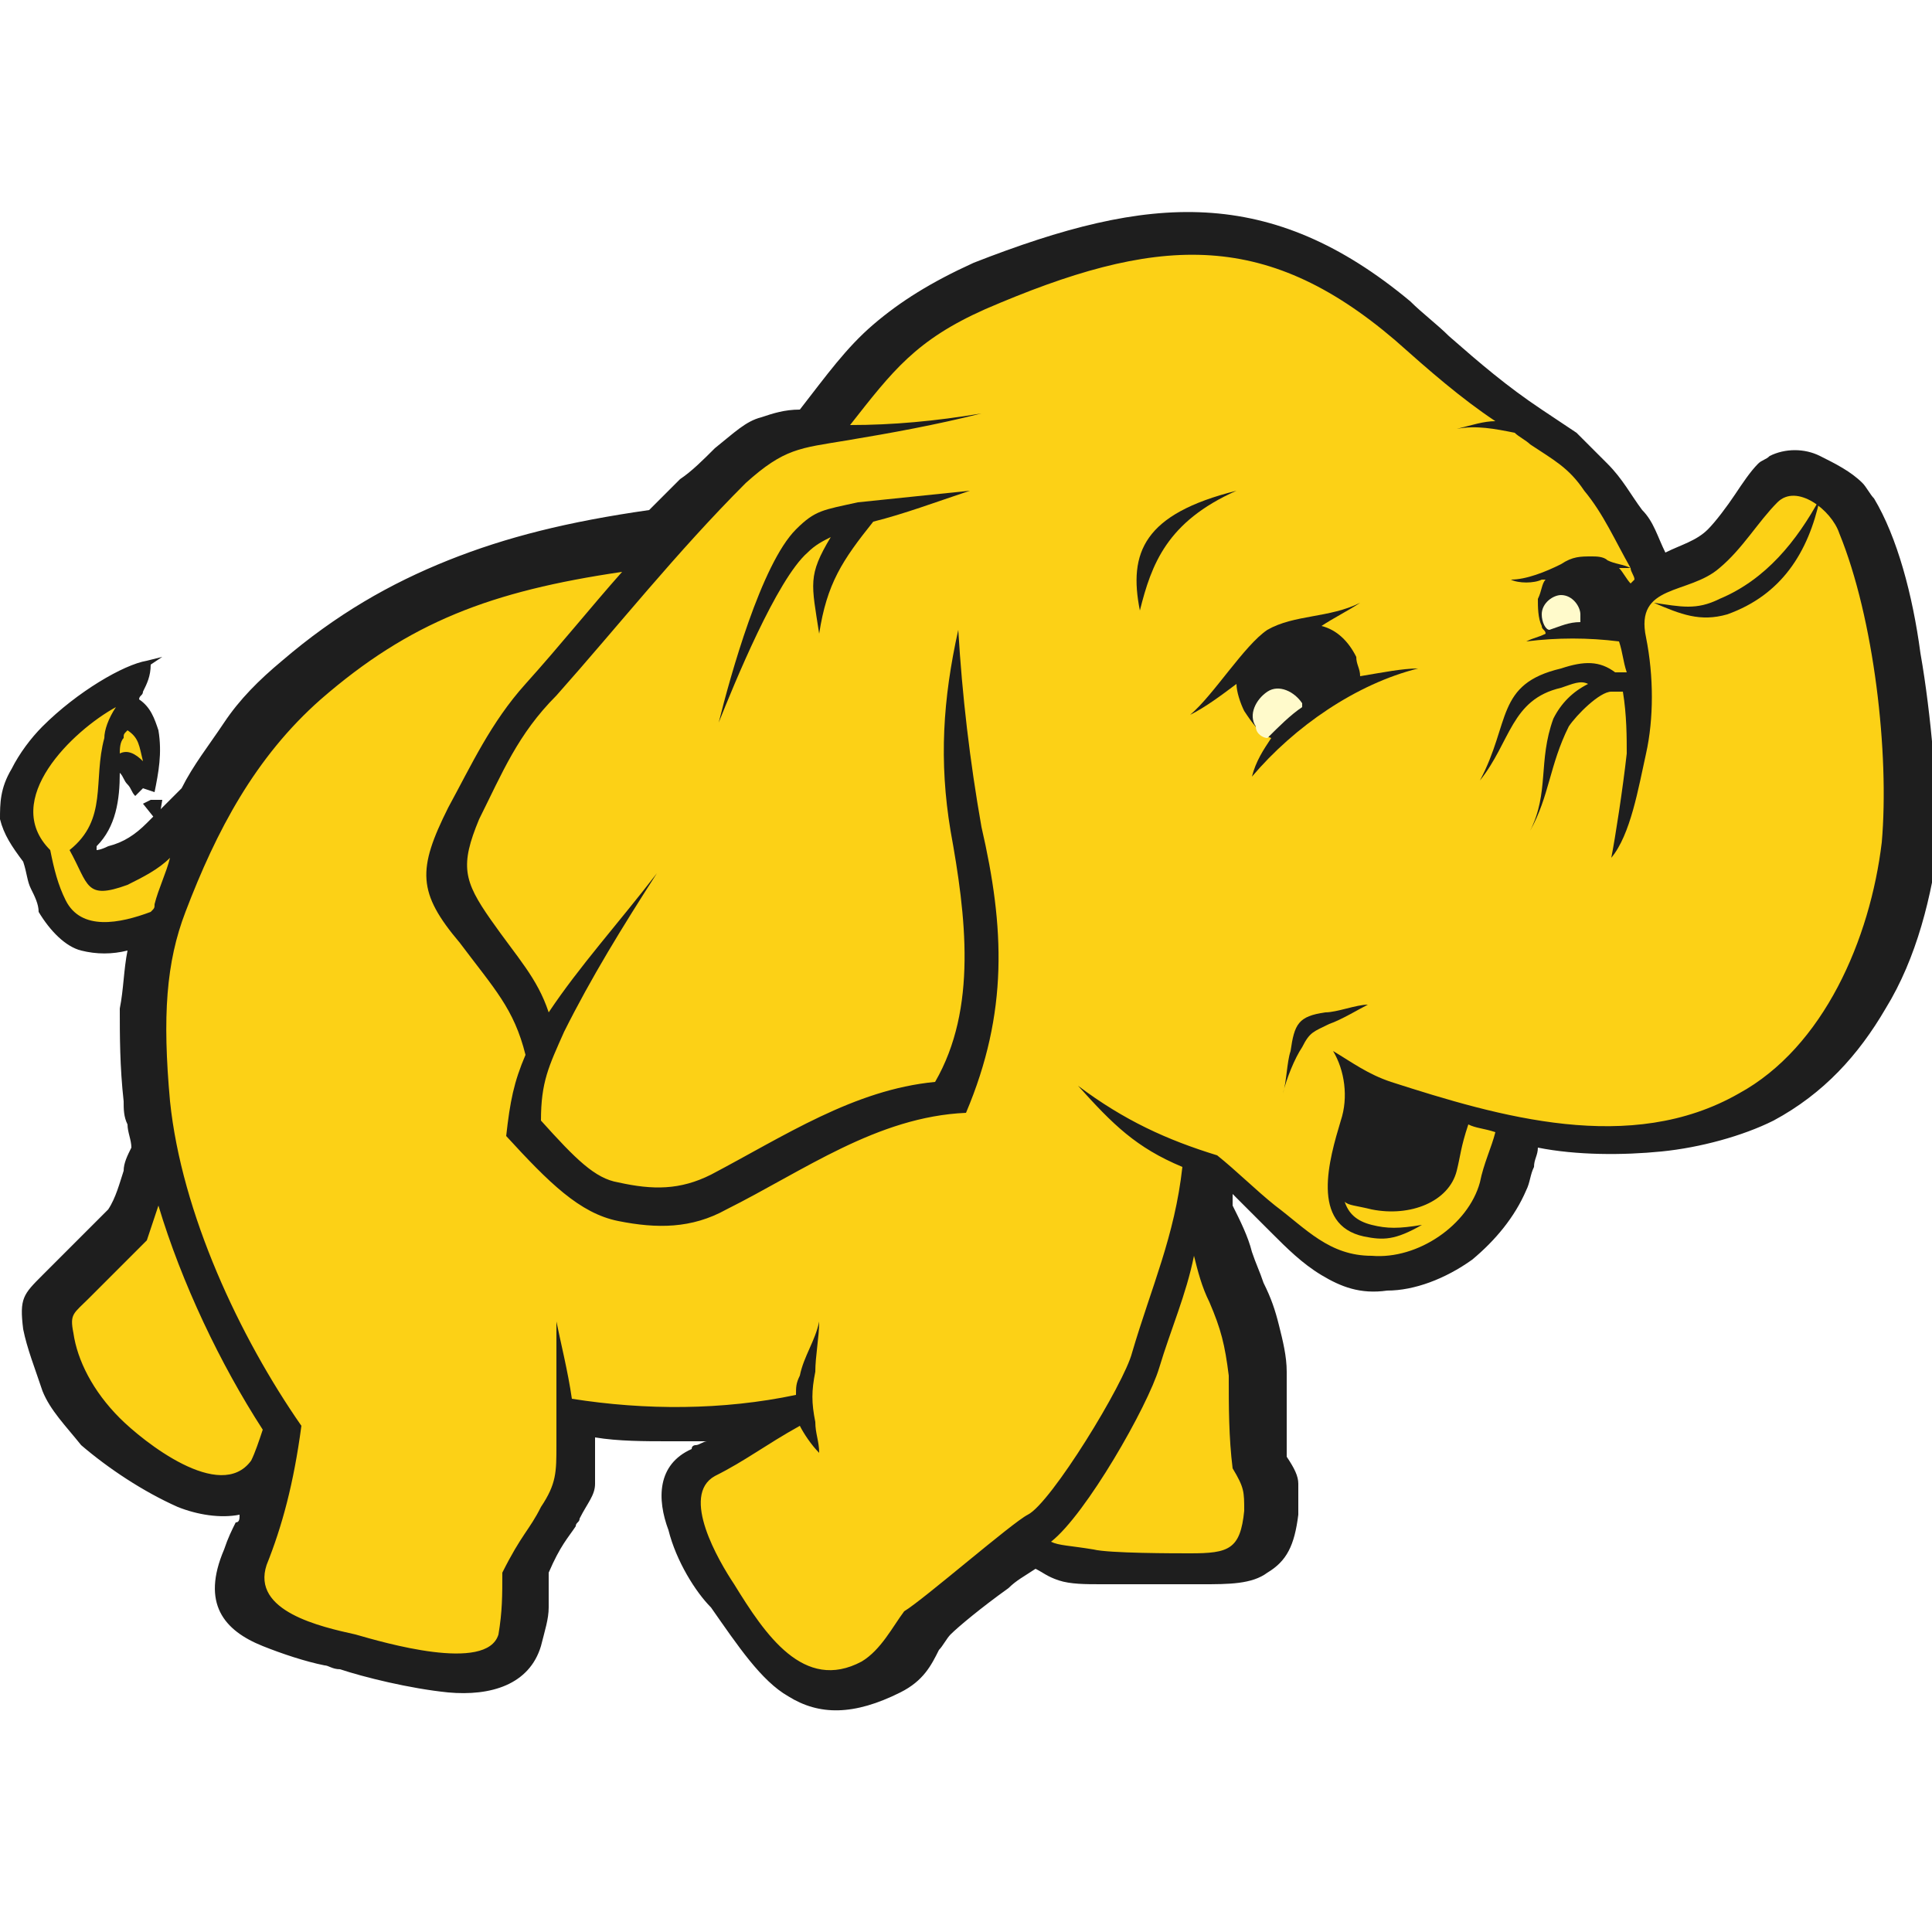
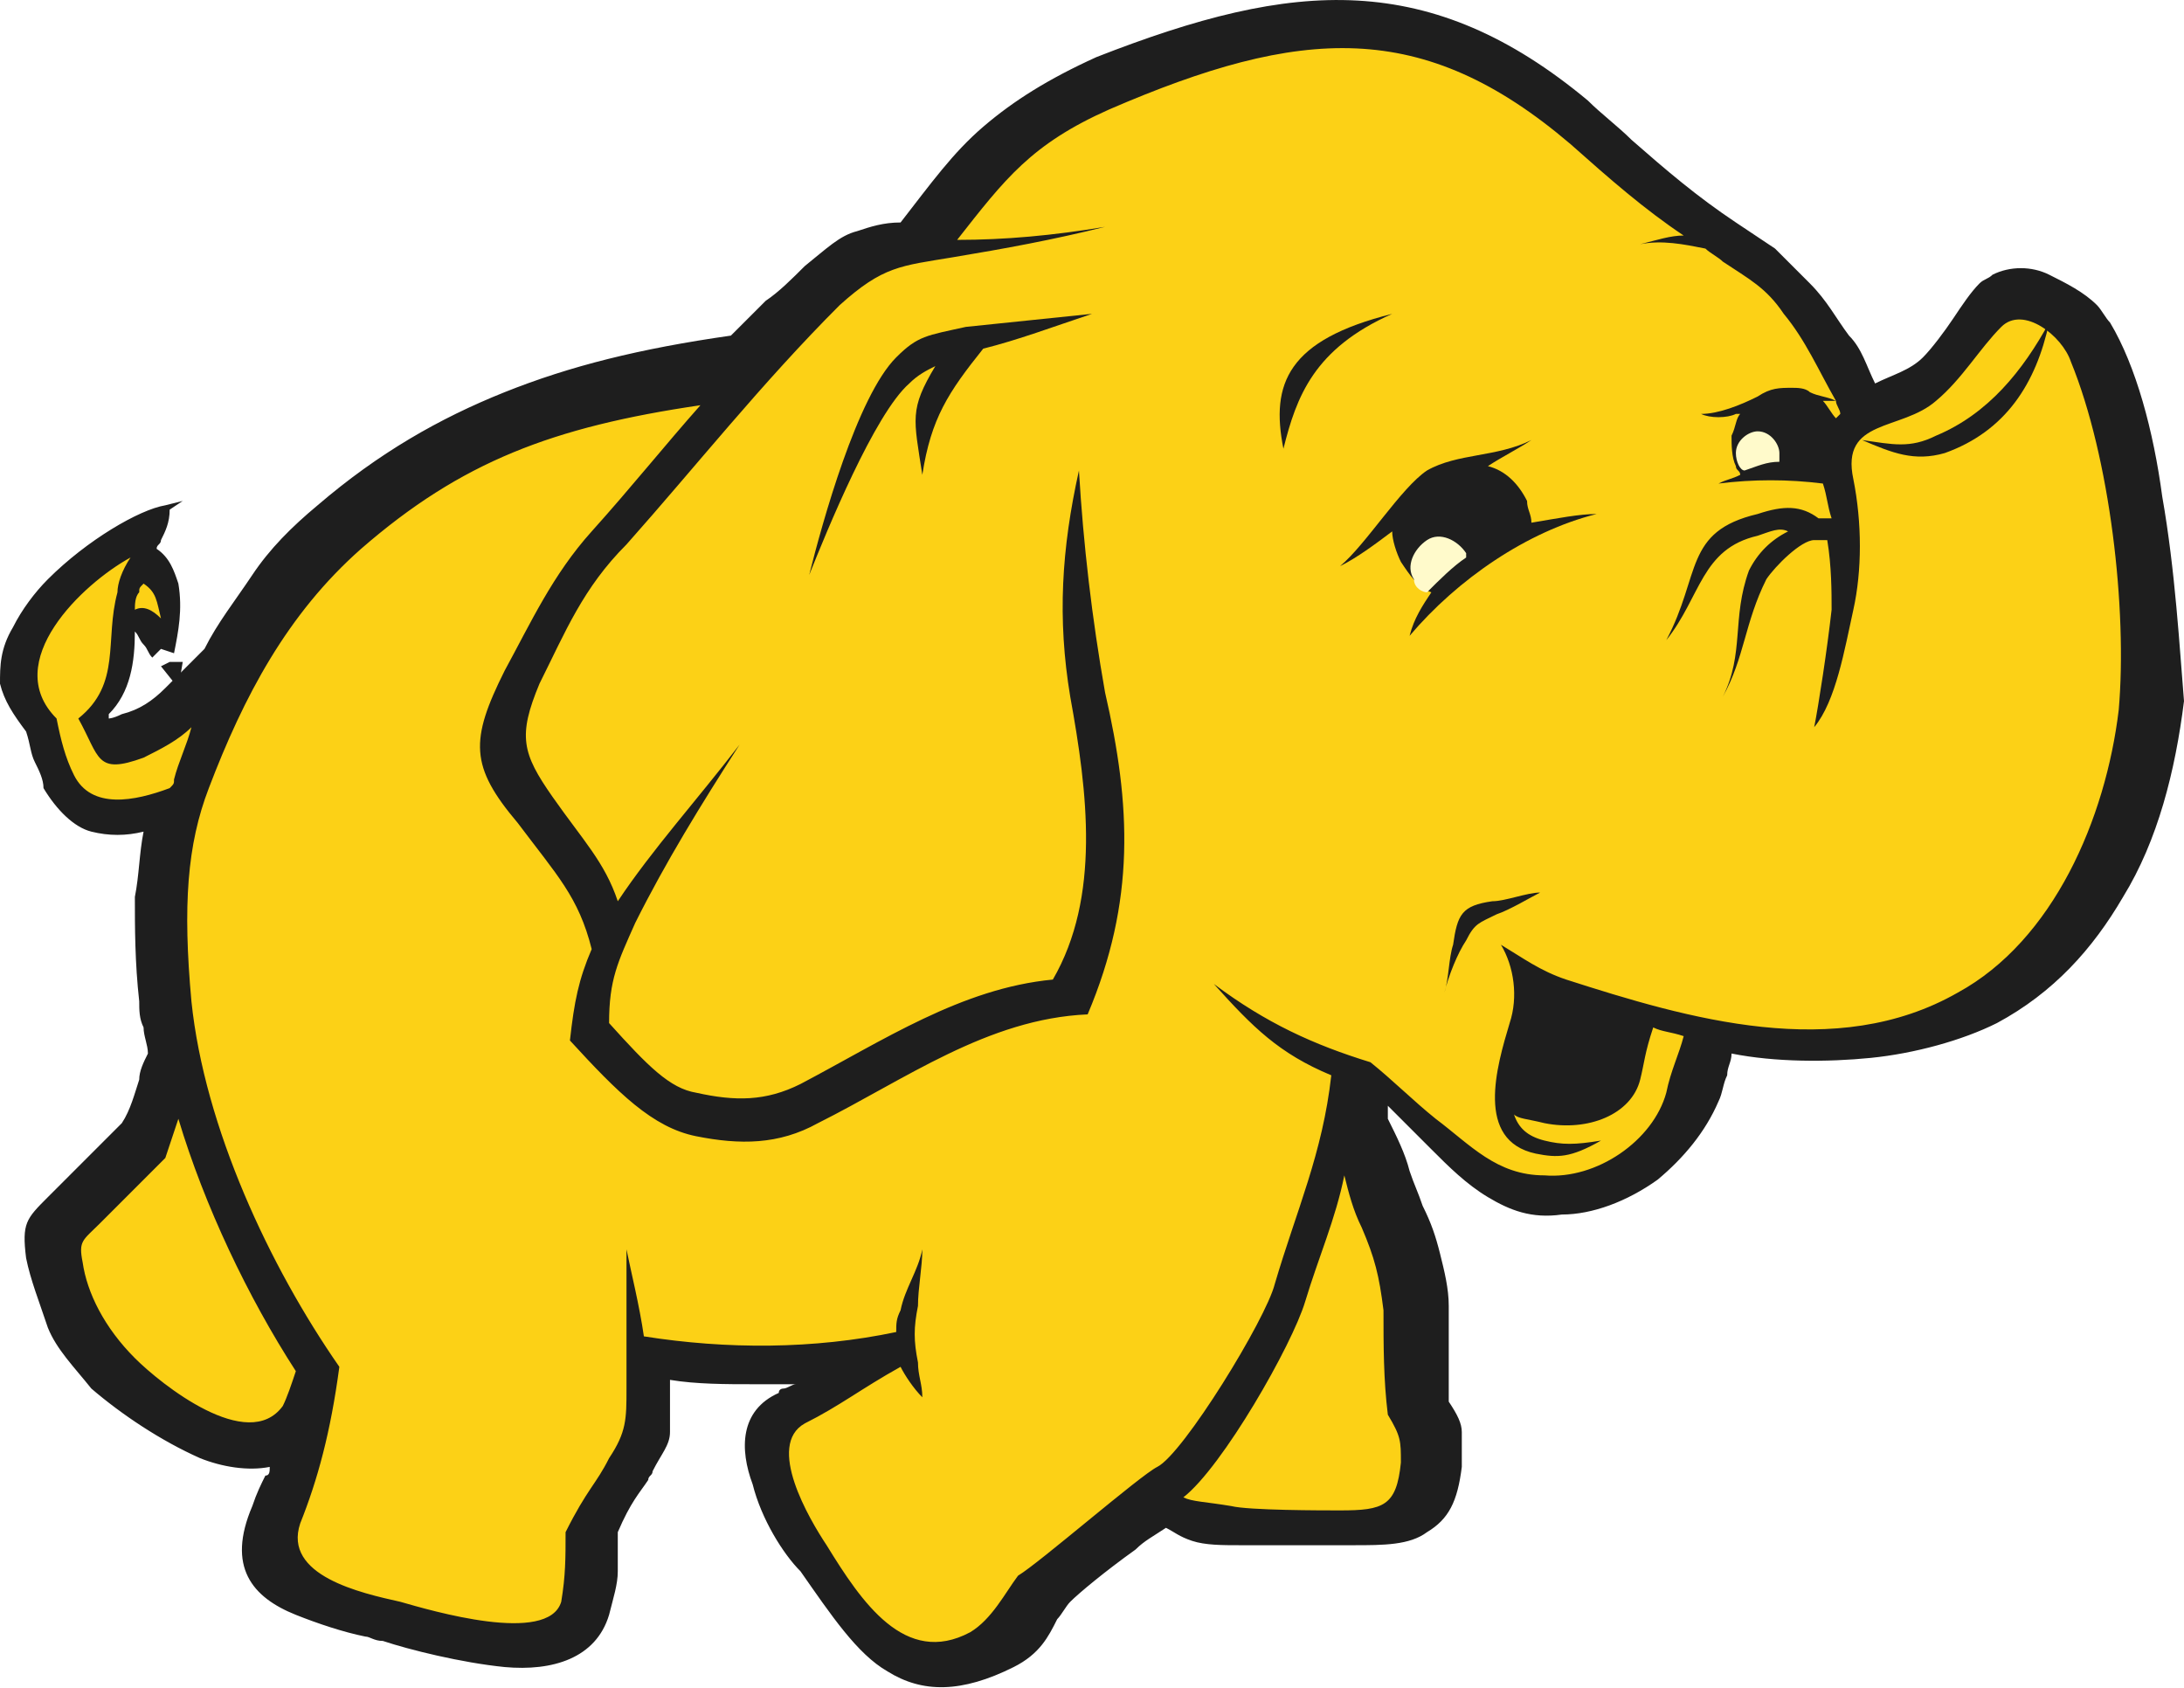
- <svg xmlns="http://www.w3.org/2000/svg" version="1.1" id="Layer_1" x="0px" y="0px" width="50px" height="50px" viewBox="0 0 50 50" enable-background="new 0 0 50 50" xml:space="preserve">
-   <polygon fill-rule="evenodd" clip-rule="evenodd" fill="#FCD116" points="17.2,14 13.7,14.6 10.6,16 7.9,17.7 5.3,20.8 3.9,22.3   2.5,22.8 2.1,21.9 2.8,21 2.9,19.7 3.4,19.7 3.8,20.1 3.7,18.8 3.2,18.4 3.2,17.9 2,18.6 0.8,19.9 0.6,21.1 1.1,22.1 1.5,23.7   2.4,24.1 3.4,24.1 4.3,23.5 3.7,26.6 4.3,30 3.6,31.6 1.5,33.9 1.8,35.4 2.9,37 4.8,38.3 5.9,38.5 7,38.5 6.3,41.5 8.9,42.6   12.2,43 13.3,42.2 13.4,40.3 14.7,38.2 14.8,36.5 17.8,36.8 20.6,36.5 17.8,38.2 18.3,40.2 20,43 21.8,43.7 23.1,43.2 23.7,42   26.6,39.8 27.2,40.3 31.7,40.5 32.6,39.7 32.7,38.4 32.4,37.9 32.2,34.4 30.7,31.4 30.9,30 31.8,30.5 34.4,32.9 35.6,33 37,32.4   38.4,31.4 39.1,29.1 43.1,29.4 45.6,28.4 47.6,26.6 49,23.9 49.4,20.7 49.1,17.1 48.3,13.8 47.5,12.7 46.4,12.4 44.5,14.5   42.8,15.1 41.3,12.6 39.8,11.2 38.9,10.7 35.7,7.9 33,6.5 30.4,6.3 27.3,6.8 24.6,7.8 22.8,9.3 21.3,11.1 19.8,11.5 " />
-   <polygon fill="#1E1E1E" points="3.7,20.8 4.1,21.3 4.2,20.7 3.9,20.7 " />
-   <path fill="#1E1E1E" d="M49.7,16.9c-0.2-1.5-0.6-3-1.2-4c-0.1-0.1-0.2-0.3-0.3-0.4c-0.3-0.3-0.7-0.5-1.1-0.7c-0.4-0.2-0.9-0.2-1.3,0  c-0.1,0.1-0.2,0.1-0.3,0.2c-0.2,0.2-0.4,0.5-0.6,0.8c-0.2,0.3-0.5,0.7-0.7,0.9c-0.3,0.3-0.7,0.4-1.1,0.6c-0.2-0.4-0.3-0.8-0.6-1.1  c-0.3-0.4-0.5-0.8-0.9-1.2c-0.3-0.3-0.5-0.5-0.8-0.8c-0.3-0.2-0.6-0.4-0.9-0.6c-0.9-0.6-1.6-1.2-2.4-1.9c-0.3-0.3-0.7-0.6-1-0.9  c-1.8-1.5-3.5-2.2-5.3-2.3c-1.8-0.1-3.7,0.4-6,1.3c-1.1,0.5-1.9,1-2.6,1.6c-0.7,0.6-1.2,1.3-1.9,2.2c-0.4,0-0.7,0.1-1,0.2  c-0.4,0.1-0.7,0.4-1.2,0.8c-0.3,0.3-0.6,0.6-0.9,0.8l0,0c-0.3,0.3-0.5,0.5-0.8,0.8c-2.1,0.3-3.7,0.7-5.2,1.3  c-1.5,0.6-2.9,1.4-4.3,2.6c-0.6,0.5-1.1,1-1.5,1.6c-0.4,0.6-0.8,1.1-1.1,1.7c-0.3,0.3-0.6,0.6-0.9,0.9c-0.3,0.3-0.6,0.5-1,0.6l0,0  c-0.2,0.1-0.3,0.1-0.3,0.1c0,0,0-0.1,0-0.1c0.5-0.5,0.6-1.2,0.6-1.9c0.1,0.1,0.1,0.2,0.2,0.3c0.1,0.1,0.1,0.2,0.2,0.3l0.2-0.2  l0.3,0.1c0.1-0.5,0.2-1,0.1-1.6c-0.1-0.3-0.2-0.6-0.5-0.8c0-0.1,0.1-0.1,0.1-0.2c0.1-0.2,0.2-0.4,0.2-0.7l-0.2-0.1l0,0l0.2,0.1  L4.2,17l-0.4,0.1c-0.6,0.1-1.8,0.8-2.7,1.7c-0.3,0.3-0.6,0.7-0.8,1.1C0,20.4,0,20.8,0,21.2c0.1,0.4,0.3,0.7,0.6,1.1  c0.1,0.3,0.1,0.5,0.2,0.7C0.9,23.2,1,23.4,1,23.6c0.3,0.5,0.7,0.9,1.1,1c0.4,0.1,0.8,0.1,1.2,0c-0.1,0.5-0.1,1-0.2,1.5  c0,0.7,0,1.5,0.1,2.4c0,0.2,0,0.4,0.1,0.6c0,0.2,0.1,0.4,0.1,0.6c-0.1,0.2-0.2,0.4-0.2,0.6c-0.1,0.3-0.2,0.7-0.4,1  c-0.3,0.3-0.5,0.5-0.8,0.8c-0.2,0.2-0.5,0.5-0.7,0.7c0,0-0.1,0.1-0.2,0.2c-0.5,0.5-0.6,0.6-0.5,1.4c0.1,0.5,0.3,1,0.5,1.6  c0.2,0.5,0.6,0.9,1,1.4C2.8,38,3.7,38.6,4.6,39c0.5,0.2,1.1,0.3,1.6,0.2c0,0.1,0,0.2-0.1,0.2c-0.1,0.2-0.2,0.4-0.3,0.7  c-0.6,1.4,0,2.1,1,2.5c0.5,0.2,1.1,0.4,1.6,0.5c0.1,0,0.2,0.1,0.4,0.1c0.6,0.2,1.8,0.5,2.8,0.6c1.1,0.1,2.1-0.2,2.4-1.2  c0.1-0.4,0.2-0.7,0.2-1c0-0.3,0-0.6,0-0.9c0.3-0.7,0.5-0.9,0.7-1.2c0-0.1,0.1-0.1,0.1-0.2c0.2-0.4,0.4-0.6,0.4-0.9c0-0.3,0-0.6,0-1  c0,0,0-0.1,0-0.2c0.6,0.1,1.3,0.1,1.9,0.1c0.3,0,0.6,0,1,0c-0.1,0-0.2,0.1-0.3,0.1c0,0-0.1,0-0.1,0.1c-0.9,0.4-0.9,1.3-0.6,2.1  c0.2,0.8,0.7,1.6,1.1,2c0.7,1,1.3,1.9,2,2.3c0.8,0.5,1.7,0.5,2.9-0.1c0.6-0.3,0.8-0.7,1-1.1c0.1-0.1,0.2-0.3,0.3-0.4  c0.2-0.2,0.8-0.7,1.5-1.2c0.2-0.2,0.4-0.3,0.7-0.5c0.2,0.1,0.3,0.2,0.6,0.3c0.3,0.1,0.7,0.1,1.1,0.1c0.3,0,1.4,0,2.1,0  c0.2,0,0.4,0,0.5,0c0.7,0,1.3,0,1.7-0.3c0.5-0.3,0.7-0.7,0.8-1.5c0-0.4,0-0.6,0-0.8c0-0.2-0.1-0.4-0.3-0.7c0-0.4,0-0.7,0-1.1  c0-0.4,0-0.8,0-1.1c0-0.4-0.1-0.8-0.2-1.2c-0.1-0.4-0.2-0.7-0.4-1.1c-0.1-0.3-0.2-0.5-0.3-0.8l-0.2,0.1l0,0l0.2-0.1v0  c-0.1-0.4-0.3-0.8-0.5-1.2c0-0.1,0-0.2,0-0.3c0.1,0.1,0.3,0.3,0.4,0.4l0.6,0.6c0.4,0.4,0.8,0.8,1.3,1.1c0.5,0.3,1,0.5,1.7,0.4  c0.7,0,1.5-0.3,2.2-0.8c0.6-0.5,1.1-1.1,1.4-1.8c0.1-0.2,0.1-0.4,0.2-0.6c0-0.2,0.1-0.3,0.1-0.5c1,0.2,2.2,0.2,3.2,0.1  c1-0.1,2.1-0.4,2.9-0.8c1.3-0.7,2.2-1.7,2.9-2.9l0,0c0.8-1.3,1.2-2.9,1.4-4.5C50.1,20.4,50,18.6,49.7,16.9z M34.7,29  c-0.3,1-0.8,2.7,0.6,3c0.5,0.1,0.8,0.1,1.5-0.3c-0.6,0.1-0.9,0.1-1.3,0c-0.4-0.1-0.6-0.3-0.7-0.6c0.1,0.1,0.3,0.1,0.7,0.2  c1,0.2,2-0.2,2.2-1c0.1-0.4,0.1-0.6,0.3-1.2c0.2,0.1,0.4,0.1,0.7,0.2c-0.1,0.4-0.3,0.8-0.4,1.3c-0.3,1.1-1.6,2-2.8,1.9  c-1.1,0-1.7-0.7-2.5-1.3c-0.5-0.4-1-0.9-1.5-1.3c-1.3-0.4-2.4-0.9-3.6-1.8c0.9,1,1.5,1.6,2.7,2.1c-0.2,1.8-0.8,3.1-1.3,4.8  c-0.2,0.8-2.1,3.9-2.7,4.2c-0.4,0.2-2.7,2.2-3.2,2.5c-0.3,0.4-0.6,1-1.1,1.3c-1.5,0.8-2.5-0.7-3.3-2c-0.4-0.6-1.4-2.3-0.5-2.8  c0.8-0.4,1.3-0.8,2.2-1.3c0.1,0.2,0.3,0.5,0.5,0.7c0-0.3-0.1-0.5-0.1-0.8c-0.1-0.5-0.1-0.8,0-1.3c0-0.4,0.1-0.9,0.1-1.3  c-0.1,0.5-0.4,0.9-0.5,1.4c-0.1,0.2-0.1,0.3-0.1,0.5c-1.9,0.4-3.9,0.4-5.8,0.1c-0.1-0.7-0.3-1.5-0.4-2c0,0.6,0,2.3,0,3.2  c0,0.7,0,1-0.4,1.6c-0.3,0.6-0.5,0.7-1,1.7c0,0.6,0,1-0.1,1.6c-0.3,1-3,0.2-3.7,0c-0.9-0.2-2.7-0.6-2.3-1.8c0.4-1,0.7-2.1,0.9-3.6  c-1.6-2.3-3.1-5.5-3.4-8.4c-0.2-2.2-0.1-3.6,0.4-4.9c0.8-2.1,1.8-4,3.5-5.5c2.3-2,4.4-2.8,7.8-3.3c-0.8,0.9-1.6,1.9-2.5,2.9  c-0.9,1-1.4,2.1-2,3.2c-0.8,1.6-0.8,2.2,0.3,3.5c0.9,1.2,1.4,1.7,1.7,2.9c-0.3,0.7-0.4,1.2-0.5,2.1c1.1,1.2,1.9,2,2.9,2.2  c1,0.2,1.9,0.2,2.8-0.3c2-1,3.9-2.4,6.2-2.5c1.1-2.6,1-4.8,0.4-7.4c-0.3-1.7-0.5-3.4-0.6-5.1c-0.4,1.8-0.5,3.4-0.2,5.2  c0.4,2.2,0.7,4.6-0.4,6.5c-2.1,0.2-3.9,1.4-5.8,2.4c-0.8,0.4-1.5,0.4-2.4,0.2C15.4,30.5,14.9,30,14,29c0-1,0.2-1.4,0.6-2.3  c0.7-1.4,1.5-2.7,2.4-4.1C16,23.9,15,25,14.2,26.2c-0.3-0.9-0.8-1.4-1.5-2.4c-0.7-1-0.8-1.4-0.3-2.6c0.6-1.2,1-2.2,2-3.2  c1.6-1.8,3.1-3.7,4.9-5.5c1-0.9,1.4-0.9,2.6-1.1c1.2-0.2,2.3-0.4,3.5-0.7C24.2,10.9,23.1,11,22,11c0,0,0,0,0,0  c1.1-1.4,1.7-2.2,3.5-3c4.4-1.9,7.2-2.1,10.6,0.8c0.9,0.8,1.7,1.5,2.6,2.1c-0.3,0-0.6,0.1-1,0.2c0.5-0.1,1,0,1.5,0.1  c0.1,0.1,0.3,0.2,0.4,0.3c0.6,0.4,1,0.6,1.4,1.2c0.5,0.6,0.8,1.3,1.2,2c-0.2-0.1-0.4-0.1-0.6-0.2c-0.1-0.1-0.3-0.1-0.4-0.1  c-0.3,0-0.5,0-0.8,0.2c0,0,0,0,0,0c-0.4,0.2-0.9,0.4-1.3,0.4c0.2,0.1,0.6,0.1,0.8,0c0,0,0.1,0,0.1,0c-0.1,0.1-0.1,0.3-0.2,0.5  c0,0.2,0,0.5,0.1,0.7c0,0,0,0,0,0c0,0.1,0.1,0.1,0.1,0.2c-0.2,0.1-0.3,0.1-0.5,0.2c0.8-0.1,1.6-0.1,2.4,0c0.1,0.3,0.1,0.5,0.2,0.8  c-0.1,0-0.2,0-0.3,0c0,0,0,0,0,0c-0.4-0.3-0.8-0.3-1.4-0.1c-1.7,0.4-1.3,1.4-2.1,2.9c0.8-1,0.8-2.1,2.1-2.4c0.3-0.1,0.5-0.2,0.7-0.1  c-0.4,0.2-0.7,0.5-0.9,0.9c-0.4,1.1-0.1,1.9-0.6,2.9c0.5-0.9,0.5-1.7,1-2.7c0.2-0.3,0.8-0.9,1.1-0.9c0.1,0,0.2,0,0.3,0  c0.1,0.6,0.1,1.2,0.1,1.6c-0.1,0.9-0.3,2.2-0.4,2.7c0.5-0.6,0.7-1.8,0.9-2.7c0.2-0.9,0.2-2,0-3c-0.3-1.4,1.1-1.1,1.9-1.8  c0.6-0.5,1-1.2,1.5-1.7c0.5-0.5,1.4,0.2,1.6,0.8c0.9,2.2,1.3,5.7,1.1,8c-0.3,2.5-1.5,5.3-3.7,6.5c-2.8,1.6-6.2,0.6-9-0.3  c-0.6-0.2-1-0.5-1.5-0.8C34.8,27.7,34.9,28.4,34.7,29z M32.2,39.1c-0.1,1-0.4,1.1-1.4,1.1c-0.4,0-2.1,0-2.5-0.1  c-0.6-0.1-0.9-0.1-1.1-0.2c0.9-0.7,2.5-3.5,2.8-4.5c0.3-1,0.7-1.9,0.9-2.9c0.1,0.4,0.2,0.8,0.4,1.2c0.3,0.7,0.4,1.1,0.5,1.9  c0,0.8,0,1.6,0.1,2.4C32.2,38.5,32.2,38.6,32.2,39.1z M3,18.3c-0.2,0.3-0.3,0.6-0.3,0.8c-0.3,1.1,0.1,2.1-0.9,2.9  c0.5,0.9,0.4,1.3,1.5,0.9c0.4-0.2,0.8-0.4,1.1-0.7C4.3,22.6,4.1,23,4,23.4c0,0.1,0,0.1-0.1,0.2c-0.8,0.3-1.8,0.5-2.2-0.3  c-0.2-0.4-0.3-0.8-0.4-1.3C0,20.7,1.9,18.9,3,18.3z M3.1,19.5c0-0.1,0-0.3,0.1-0.4c0-0.1,0-0.1,0.1-0.2c0.3,0.2,0.3,0.4,0.4,0.8  C3.5,19.5,3.3,19.4,3.1,19.5z M4.1,31.2c0.6,2,1.6,4.1,2.7,5.8c0,0,0,0,0,0c-0.1,0.3-0.2,0.6-0.3,0.8c-0.8,1.1-2.8-0.5-3.4-1.1  C2.4,36,2,35.2,1.9,34.5c-0.1-0.5,0-0.5,0.4-0.9c0.5-0.5,1-1,1.5-1.5C3.9,31.8,4,31.5,4.1,31.2z M42.2,14.7c0,0.1,0.1,0.2,0.1,0.3  c0,0-0.1,0.1-0.1,0.1c-0.1-0.1-0.2-0.3-0.3-0.4C42,14.7,42.1,14.7,42.2,14.7z M5,20.8L5,20.8L5,20.8L5,20.8L5,20.8z M3.4,18.4  L3.4,18.4L3.4,18.4L3.4,18.4L3.4,18.4z M0.9,22.2L0.9,22.2L0.9,22.2L0.9,22.2L0.9,22.2z M14.9,36.9L14.9,36.9L14.9,36.9L14.9,36.9  L14.9,36.9z M39.3,29.5L39.3,29.5L39.3,29.5L39.3,29.5L39.3,29.5L39.3,29.5L39.3,29.5z M48.3,26.1L48.3,26.1L48.3,26.1L48.3,26.1  L48.3,26.1z" />
-   <path fill="#1E1E1E" d="M44.7,15.9c1.4-0.5,2.1-1.6,2.4-3c-0.6,1.1-1.4,2.1-2.6,2.6c-0.6,0.3-1,0.2-1.7,0.1  C43.5,15.9,44,16.1,44.7,15.9z" />
-   <path fill="#1E1E1E" d="M36.7,17.3c-0.4,0-0.9,0.1-1.5,0.2c0-0.2-0.1-0.3-0.1-0.5c-0.2-0.4-0.5-0.7-0.9-0.8c0.3-0.2,0.7-0.4,1-0.6  c-0.8,0.4-1.7,0.3-2.4,0.7c-0.6,0.4-1.4,1.7-2,2.2c0.4-0.2,0.8-0.5,1.2-0.8c0,0.2,0.1,0.5,0.2,0.7c0.2,0.3,0.4,0.6,0.7,0.7  c-0.2,0.3-0.4,0.6-0.5,1C33.5,18.8,35.1,17.7,36.7,17.3z" />
-   <path fill="#1E1E1E" d="M29.5,15.8c0.3-1.2,0.7-2.3,2.5-3.1C29.6,13.3,29.2,14.3,29.5,15.8z" />
-   <path fill="#1E1E1E" d="M33.4,27.2c-0.1,0.3-0.1,0.8-0.2,1.1c0.1-0.4,0.3-0.9,0.5-1.2c0.2-0.4,0.3-0.4,0.7-0.6  c0.3-0.1,0.8-0.4,1-0.5c-0.3,0-0.8,0.2-1.1,0.2C33.6,26.3,33.5,26.5,33.4,27.2z" />
-   <path fill="#1E1E1E" d="M20.6,13.7c-0.9,0.9-1.7,3.8-2,5c0.4-1,1.5-3.7,2.3-4.4c0.2-0.2,0.4-0.3,0.6-0.4c-0.6,1-0.5,1.2-0.3,2.5  c0.2-1.3,0.6-1.9,1.4-2.9c0.8-0.2,1.6-0.5,2.5-0.8c-1,0.1-1.9,0.2-2.9,0.3C21.3,13.2,21.1,13.2,20.6,13.7z" />
-   <path fill-rule="evenodd" clip-rule="evenodd" fill="#FFFACB" d="M32.5,18.8c-0.2-0.3,0-0.7,0.3-0.9c0.3-0.2,0.7,0,0.9,0.3  c0,0,0,0.1,0,0.1c-0.3,0.2-0.6,0.5-0.9,0.8C32.7,19.1,32.5,19,32.5,18.8" />
-   <path fill-rule="evenodd" clip-rule="evenodd" fill="#FFFACB" d="M39.9,15.9c0-0.3,0.3-0.5,0.5-0.5c0.3,0,0.5,0.3,0.5,0.5  c0,0.1,0,0.1,0,0.2c-0.3,0-0.5,0.1-0.8,0.2C40,16.3,39.9,16.1,39.9,15.9" />
+ <svg xmlns="http://www.w3.org/2000/svg" version="1.1" id="Layer_1" x="0px" y="0px" width="50.2" height="38.776" viewBox="0 0 50.2 38.776" enable-background="new 0 0 50 50" xml:space="preserve">
+   <defs id="defs25" />
+   <polygon points="10.6,16 7.9,17.7 5.3,20.8 3.9,22.3 2.5,22.8 2.1,21.9 2.8,21 2.9,19.7 3.4,19.7 3.8,20.1 3.7,18.8 3.2,18.4 3.2,17.9 2,18.6 0.8,19.9 0.6,21.1 1.1,22.1 1.5,23.7 2.4,24.1 3.4,24.1 4.3,23.5 3.7,26.6 4.3,30 3.6,31.6 1.5,33.9 1.8,35.4 2.9,37 4.8,38.3 5.9,38.5 7,38.5 6.3,41.5 8.9,42.6 12.2,43 13.3,42.2 13.4,40.3 14.7,38.2 14.8,36.5 17.8,36.8 20.6,36.5 17.8,38.2 18.3,40.2 20,43 21.8,43.7 23.1,43.2 23.7,42 26.6,39.8 27.2,40.3 31.7,40.5 32.6,39.7 32.7,38.4 32.4,37.9 32.2,34.4 30.7,31.4 30.9,30 31.8,30.5 34.4,32.9 35.6,33 37,32.4 38.4,31.4 39.1,29.1 43.1,29.4 45.6,28.4 47.6,26.6 49,23.9 49.4,20.7 49.1,17.1 48.3,13.8 47.5,12.7 46.4,12.4 44.5,14.5 42.8,15.1 41.3,12.6 39.8,11.2 38.9,10.7 35.7,7.9 33,6.5 30.4,6.3 27.3,6.8 24.6,7.8 22.8,9.3 21.3,11.1 19.8,11.5 17.2,14 13.7,14.6 " id="polygon2" style="clip-rule:evenodd;fill:#fcd116;fill-rule:evenodd" transform="translate(0,-5.487382)" />
+   <polygon points="4.2,20.7 3.9,20.7 3.7,20.8 4.1,21.3 " id="polygon4" style="fill:#1e1e1e" transform="translate(0,-5.487382)" />
+   <path d="M 49.7,11.413 C 49.5,9.913 49.1,8.413 48.5,7.413 c -0.1,-0.1 -0.2,-0.3 -0.3,-0.4 -0.3,-0.3 -0.7,-0.5 -1.1,-0.7 -0.4,-0.2 -0.9,-0.2 -1.3,0 -0.1,0.1 -0.2,0.1 -0.3,0.2 -0.2,0.2 -0.4,0.5 -0.6,0.8 -0.2,0.3 -0.5,0.7 -0.7,0.9 -0.3,0.3 -0.7,0.4 -1.1,0.6 -0.2,-0.4 -0.3,-0.8 -0.6,-1.1 -0.3,-0.4 -0.5,-0.8 -0.9,-1.2 -0.3,-0.3 -0.5,-0.5 -0.8,-0.8 -0.3,-0.2 -0.6,-0.4 -0.9,-0.6 -0.9,-0.6 -1.6,-1.2 -2.4,-1.9 -0.3,-0.3 -0.7,-0.6 -1,-0.9 C 34.7,0.813 33,0.113 31.2,0.013 c -1.8,-0.1 -3.7,0.4 -6,1.3 -1.1,0.5 -1.9,1 -2.6,1.6 -0.7,0.6 -1.2,1.3 -1.9,2.2 -0.4,0 -0.7,0.1 -1,0.2 -0.4,0.1 -0.7,0.4 -1.2,0.8 -0.3,0.3 -0.6,0.6 -0.9,0.8 v 0 c -0.3,0.3 -0.5,0.5 -0.8,0.8 -2.1,0.3 -3.7,0.7 -5.2,1.3 -1.5,0.6 -2.9,1.4 -4.3,2.6 -0.6,0.5 -1.1,1 -1.5,1.6 -0.4,0.6 -0.8,1.1 -1.1,1.7 -0.3,0.3 -0.6,0.6 -0.9,0.9 -0.3,0.3 -0.6,0.5 -1,0.6 v 0 c -0.2,0.1 -0.3,0.1 -0.3,0.1 0,0 0,-0.1 0,-0.1 0.5,-0.5 0.6,-1.2 0.6,-1.9 0.1,0.1 0.1,0.2 0.2,0.3 0.1,0.1 0.1,0.2 0.2,0.3 l 0.2,-0.2 0.3,0.1 c 0.1,-0.5 0.2,-1 0.1,-1.6 -0.1,-0.3 -0.2,-0.6 -0.5,-0.8 0,-0.1 0.1,-0.1 0.1,-0.2 0.1,-0.2 0.2,-0.4 0.2,-0.7 l -0.2,-0.1 v 0 l 0.2,0.1 0.3,-0.2 -0.4,0.1 c -0.6,0.1 -1.8,0.8 -2.7,1.7 -0.3,0.3 -0.6,0.7 -0.8,1.1 -0.3,0.5 -0.3,0.9 -0.3,1.3 0.1,0.4 0.3,0.7 0.6,1.1 0.1,0.3 0.1,0.5 0.2,0.7 0.1,0.2 0.2,0.4 0.2,0.6 0.3,0.5 0.7,0.9 1.1,1 0.4,0.1 0.8,0.1 1.2,0 -0.1,0.5 -0.1,1 -0.2,1.5 0,0.7 0,1.5 0.1,2.4 0,0.2 0,0.4 0.1,0.6 0,0.2 0.1,0.4 0.1,0.6 -0.1,0.2 -0.2,0.4 -0.2,0.6 -0.1,0.3 -0.2,0.7 -0.4,1 -0.3,0.3 -0.5,0.5 -0.8,0.8 -0.2,0.2 -0.5,0.5 -0.7,0.7 0,0 -0.1,0.1 -0.2,0.2 -0.5,0.5 -0.6,0.6 -0.5,1.4 0.1,0.5 0.3,1 0.5,1.6 0.2,0.5 0.6,0.9 1,1.4 0.7,0.6 1.6,1.2 2.5,1.6 0.5,0.2 1.1,0.3 1.6,0.2 0,0.1 0,0.2 -0.1,0.2 -0.1,0.2 -0.2,0.4 -0.3,0.7 -0.6,1.4 0,2.1 1,2.5 0.5,0.2 1.1,0.4 1.6,0.5 0.1,0 0.2,0.1 0.4,0.1 0.6,0.2 1.8,0.5 2.8,0.6 1.1,0.1 2.1,-0.2 2.4,-1.2 0.1,-0.4 0.2,-0.7 0.2,-1 0,-0.3 0,-0.6 0,-0.9 0.3,-0.7 0.5,-0.9 0.7,-1.2 0,-0.1 0.1,-0.1 0.1,-0.2 0.2,-0.4 0.4,-0.6 0.4,-0.9 0,-0.3 0,-0.6 0,-1 0,0 0,-0.1 0,-0.2 0.6,0.1 1.3,0.1 1.9,0.1 0.3,0 0.6,0 1,0 -0.1,0 -0.2,0.1 -0.3,0.1 0,0 -0.1,0 -0.1,0.1 -0.9,0.4 -0.9,1.3 -0.6,2.1 0.2,0.8 0.7,1.6 1.1,2 0.7,1 1.3,1.9 2,2.3 0.8,0.5 1.7,0.5 2.9,-0.1 0.6,-0.3 0.8,-0.7 1,-1.1 0.1,-0.1 0.2,-0.3 0.3,-0.4 0.2,-0.2 0.8,-0.7 1.5,-1.2 0.2,-0.2 0.4,-0.3 0.7,-0.5 0.2,0.1 0.3,0.2 0.6,0.3 0.3,0.1 0.7,0.1 1.1,0.1 0.3,0 1.4,0 2.1,0 0.2,0 0.4,0 0.5,0 0.7,0 1.3,0 1.7,-0.3 0.5,-0.3 0.7,-0.7 0.8,-1.5 0,-0.4 0,-0.6 0,-0.8 0,-0.2 -0.1,-0.4 -0.3,-0.7 0,-0.4 0,-0.7 0,-1.1 0,-0.4 0,-0.8 0,-1.1 0,-0.4 -0.1,-0.8 -0.2,-1.2 -0.1,-0.4 -0.2,-0.7 -0.4,-1.1 -0.1,-0.3 -0.2,-0.5 -0.3,-0.8 l -0.2,0.1 v 0 l 0.2,-0.1 v 0 c -0.1,-0.4 -0.3,-0.8 -0.5,-1.2 0,-0.1 0,-0.2 0,-0.3 0.1,0.1 0.3,0.3 0.4,0.4 l 0.6,0.6 c 0.4,0.4 0.8,0.8 1.3,1.1 0.5,0.3 1,0.5 1.7,0.4 0.7,0 1.5,-0.3 2.2,-0.8 0.6,-0.5 1.1,-1.1 1.4,-1.8 0.1,-0.2 0.1,-0.4 0.2,-0.6 0,-0.2 0.1,-0.3 0.1,-0.5 1,0.2 2.2,0.2 3.2,0.1 1,-0.1 2.1,-0.4 2.9,-0.8 1.3,-0.7 2.2,-1.7 2.9,-2.9 v 0 c 0.8,-1.3 1.2,-2.9 1.4,-4.5 -0.1,-1.2 -0.2,-3 -0.5,-4.7 z m -15,12.1 c -0.3,1 -0.8,2.7 0.6,3 0.5,0.1 0.8,0.1 1.5,-0.3 -0.6,0.1 -0.9,0.1 -1.3,0 -0.4,-0.1 -0.6,-0.3 -0.7,-0.6 0.1,0.1 0.3,0.1 0.7,0.2 1,0.2 2,-0.2 2.2,-1 0.1,-0.4 0.1,-0.6 0.3,-1.2 0.2,0.1 0.4,0.1 0.7,0.2 -0.1,0.4 -0.3,0.8 -0.4,1.3 -0.3,1.1 -1.6,2 -2.8,1.9 -1.1,0 -1.7,-0.7 -2.5,-1.3 -0.5,-0.4 -1,-0.9 -1.5,-1.3 -1.3,-0.4 -2.4,-0.9 -3.6,-1.8 0.9,1 1.5,1.6 2.7,2.1 -0.2,1.8 -0.8,3.1 -1.3,4.8 -0.2,0.8 -2.1,3.9 -2.7,4.2 -0.4,0.2 -2.7,2.2 -3.2,2.5 -0.3,0.4 -0.6,1 -1.1,1.3 -1.5,0.8 -2.5,-0.7 -3.3,-2 -0.4,-0.6 -1.4,-2.3 -0.5,-2.8 0.8,-0.4 1.3,-0.8 2.2,-1.3 0.1,0.2 0.3,0.5 0.5,0.7 0,-0.3 -0.1,-0.5 -0.1,-0.8 -0.1,-0.5 -0.1,-0.8 0,-1.3 0,-0.4 0.1,-0.9 0.1,-1.3 -0.1,0.5 -0.4,0.9 -0.5,1.4 -0.1,0.2 -0.1,0.3 -0.1,0.5 -1.9,0.4 -3.9,0.4 -5.8,0.1 -0.1,-0.7 -0.3,-1.5 -0.4,-2 0,0.6 0,2.3 0,3.2 0,0.7 0,1 -0.4,1.6 -0.3,0.6 -0.5,0.7 -1,1.7 0,0.6 0,1 -0.1,1.6 -0.3,1 -3,0.2 -3.7,0 -0.9,-0.2 -2.7,-0.6 -2.3,-1.8 0.4,-1 0.7,-2.1 0.9,-3.6 -1.6,-2.3 -3.1,-5.5 -3.4,-8.4 -0.2,-2.2 -0.1,-3.6 0.4,-4.9 0.8,-2.1 1.8,-4 3.5,-5.5 2.3,-2 4.4,-2.8 7.8,-3.3 -0.8,0.9 -1.6,1.9 -2.5,2.9 -0.9,1 -1.4,2.1 -2,3.2 -0.8,1.6 -0.8,2.2 0.3,3.5 0.9,1.2 1.4,1.7 1.7,2.9 -0.3,0.7 -0.4,1.2 -0.5,2.1 1.1,1.2 1.9,2 2.9,2.2 1,0.2 1.9,0.2 2.8,-0.3 2,-1 3.9,-2.4 6.2,-2.5 1.1,-2.6 1,-4.8 0.4,-7.4 -0.3,-1.7 -0.5,-3.4 -0.6,-5.1 -0.4,1.8 -0.5,3.4 -0.2,5.2 0.4,2.2 0.7,4.6 -0.4,6.5 -2.1,0.2 -3.9,1.4 -5.8,2.4 -0.8,0.4 -1.5,0.4 -2.4,0.2 -0.6,-0.1 -1.1,-0.6 -2,-1.6 0,-1 0.2,-1.4 0.6,-2.3 0.7,-1.4 1.5,-2.7 2.4,-4.1 -1,1.3 -2,2.4 -2.8,3.6 -0.3,-0.9 -0.8,-1.4 -1.5,-2.4 -0.7,-1 -0.8,-1.4 -0.3,-2.6 0.6,-1.2 1,-2.2 2,-3.2 1.6,-1.8 3.1,-3.7 4.9,-5.5 1,-0.9 1.4,-0.9 2.6,-1.1 1.2,-0.2 2.3,-0.4 3.5,-0.7 -1.2,0.2 -2.3,0.3 -3.4,0.3 0,0 0,0 0,0 1.1,-1.4 1.7,-2.2 3.5,-3 4.4,-1.9 7.2,-2.1 10.6,0.8 0.9,0.8 1.7,1.5 2.6,2.1 -0.3,0 -0.6,0.1 -1,0.2 0.5,-0.1 1,0 1.5,0.1 0.1,0.1 0.3,0.2 0.4,0.3 0.6,0.4 1,0.6 1.4,1.2 0.5,0.6 0.8,1.3 1.2,2 -0.2,-0.1 -0.4,-0.1 -0.6,-0.2 -0.1,-0.1 -0.3,-0.1 -0.4,-0.1 -0.3,0 -0.5,0 -0.8,0.2 0,0 0,0 0,0 -0.4,0.2 -0.9,0.4 -1.3,0.4 0.2,0.1 0.6,0.1 0.8,0 0,0 0.1,0 0.1,0 -0.1,0.1 -0.1,0.3 -0.2,0.5 0,0.2 0,0.5 0.1,0.7 0,0 0,0 0,0 0,0.1 0.1,0.1 0.1,0.2 -0.2,0.1 -0.3,0.1 -0.5,0.2 0.8,-0.1 1.6,-0.1 2.4,0 0.1,0.3 0.1,0.5 0.2,0.8 -0.1,0 -0.2,0 -0.3,0 0,0 0,0 0,0 -0.4,-0.3 -0.8,-0.3 -1.4,-0.1 -1.7,0.4 -1.3,1.4 -2.1,2.9 0.8,-1 0.8,-2.1 2.1,-2.4 0.3,-0.1 0.5,-0.2 0.7,-0.1 -0.4,0.2 -0.7,0.5 -0.9,0.9 -0.4,1.1 -0.1,1.9 -0.6,2.9 0.5,-0.9 0.5,-1.7 1,-2.7 0.2,-0.3 0.8,-0.9 1.1,-0.9 0.1,0 0.2,0 0.3,0 0.1,0.6 0.1,1.2 0.1,1.6 -0.1,0.9 -0.3,2.2 -0.4,2.7 0.5,-0.6 0.7,-1.8 0.9,-2.7 0.2,-0.9 0.2,-2 0,-3 -0.3,-1.4 1.1,-1.1 1.9,-1.8 0.6,-0.5 1,-1.2 1.5,-1.7 0.5,-0.5 1.4,0.2 1.6,0.8 0.9,2.2 1.3,5.7 1.1,8 -0.3,2.5 -1.5,5.3 -3.7,6.5 -2.8,1.6 -6.2,0.6 -9,-0.3 -0.6,-0.2 -1,-0.5 -1.5,-0.8 0.3,0.5 0.4,1.2 0.2,1.8 z m -2.5,10.1 c -0.1,1 -0.4,1.1 -1.4,1.1 -0.4,0 -2.1,0 -2.5,-0.1 -0.6,-0.1 -0.9,-0.1 -1.1,-0.2 0.9,-0.7 2.5,-3.5 2.8,-4.5 0.3,-1 0.7,-1.9 0.9,-2.9 0.1,0.4 0.2,0.8 0.4,1.2 0.3,0.7 0.4,1.1 0.5,1.9 0,0.8 0,1.6 0.1,2.4 0.3,0.5 0.3,0.6 0.3,1.1 z m -29.2,-20.8 c -0.2,0.3 -0.3,0.6 -0.3,0.8 -0.3,1.1 0.1,2.1 -0.9,2.9 0.5,0.9 0.4,1.3 1.5,0.9 0.4,-0.2 0.8,-0.4 1.1,-0.7 -0.1,0.4 -0.3,0.8 -0.4,1.2 0,0.1 0,0.1 -0.1,0.2 -0.8,0.3 -1.8,0.5 -2.2,-0.3 -0.2,-0.4 -0.3,-0.8 -0.4,-1.3 -1.3,-1.3 0.6,-3.1 1.7,-3.7 z m 0.1,1.2 c 0,-0.1 0,-0.3 0.1,-0.4 0,-0.1 0,-0.1 0.1,-0.2 0.3,0.2 0.3,0.4 0.4,0.8 -0.2,-0.2 -0.4,-0.3 -0.6,-0.2 z m 1,11.7 c 0.6,2 1.6,4.1 2.7,5.8 0,0 0,0 0,0 -0.1,0.3 -0.2,0.6 -0.3,0.8 -0.8,1.1 -2.8,-0.5 -3.4,-1.1 -0.7,-0.7 -1.1,-1.5 -1.2,-2.2 -0.1,-0.5 0,-0.5 0.4,-0.9 0.5,-0.5 1,-1 1.5,-1.5 0.1,-0.3 0.2,-0.6 0.3,-0.9 z M 42.2,9.213 c 0,0.1 0.1,0.2 0.1,0.3 0,0 -0.1,0.1 -0.1,0.1 -0.1,-0.1 -0.2,-0.3 -0.3,-0.4 0.1,0 0.2,0 0.3,0 z M 5,15.313 v 0 0 z m -1.6,-2.4 v 0 0 z m -2.5,3.8 v 0 0 z m 14,14.7 v 0 0 z m 24.4,-7.4 v 0 0 0 0 z m 9,-3.4 v 0 0 z" id="path6" style="fill:#1e1e1e" />
+   <path d="m 44.7,10.413 c 1.4,-0.5 2.1,-1.6 2.4,-3 -0.6,1.1 -1.4,2.1 -2.6,2.6 -0.6,0.3 -1,0.2 -1.7,0.1 0.7,0.3 1.2,0.5 1.9,0.3 z" id="path8" style="fill:#1e1e1e" />
+   <path d="m 36.7,11.813 c -0.4,0 -0.9,0.1 -1.5,0.2 0,-0.2 -0.1,-0.3 -0.1,-0.5 -0.2,-0.4 -0.5,-0.7 -0.9,-0.8 0.3,-0.2 0.7,-0.4 1,-0.6 -0.8,0.4 -1.7,0.3 -2.4,0.7 -0.6,0.4 -1.4,1.7 -2,2.2 0.4,-0.2 0.8,-0.5 1.2,-0.8 0,0.2 0.1,0.5 0.2,0.7 0.2,0.3 0.4,0.6 0.7,0.7 -0.2,0.3 -0.4,0.6 -0.5,1 1.1,-1.3 2.7,-2.4 4.3,-2.8 z" id="path10" style="fill:#1e1e1e" />
+   <path d="m 29.5,10.313 c 0.3,-1.2 0.7,-2.3 2.5,-3.1 -2.4,0.6 -2.8,1.6 -2.5,3.1 z" id="path12" style="fill:#1e1e1e" />
+   <path d="m 33.4,21.713 c -0.1,0.3 -0.1,0.8 -0.2,1.1 0.1,-0.4 0.3,-0.9 0.5,-1.2 0.2,-0.4 0.3,-0.4 0.7,-0.6 0.3,-0.1 0.8,-0.4 1,-0.5 -0.3,0 -0.8,0.2 -1.1,0.2 -0.7,0.1 -0.8,0.3 -0.9,1 z" id="path14" style="fill:#1e1e1e" />
+   <path d="m 20.6,8.213 c -0.9,0.9 -1.7,3.8 -2,5 0.4,-1 1.5,-3.7 2.3,-4.4 0.2,-0.2 0.4,-0.3 0.6,-0.4 -0.6,1 -0.5,1.2 -0.3,2.5 0.2,-1.3 0.6,-1.9 1.4,-2.9 0.8,-0.2 1.6,-0.5 2.5,-0.8 -1,0.1 -1.9,0.2 -2.9,0.3 -0.9,0.2 -1.1,0.2 -1.6,0.7 z" id="path16" style="fill:#1e1e1e" />
+   <path d="m 32.5,13.313 c -0.2,-0.3 0,-0.7 0.3,-0.9 0.3,-0.2 0.7,0 0.9,0.3 0,0 0,0.1 0,0.1 -0.3,0.2 -0.6,0.5 -0.9,0.8 -0.1,0 -0.3,-0.1 -0.3,-0.3" id="path18" style="clip-rule:evenodd;fill:#fffacb;fill-rule:evenodd" />
+   <path d="m 39.9,10.413 c 0,-0.3 0.3,-0.5 0.5,-0.5 0.3,0 0.5,0.3 0.5,0.5 0,0.1 0,0.1 0,0.2 -0.3,0 -0.5,0.1 -0.8,0.2 -0.1,0 -0.2,-0.2 -0.2,-0.4" id="path20" style="clip-rule:evenodd;fill:#fffacb;fill-rule:evenodd" />
</svg>
